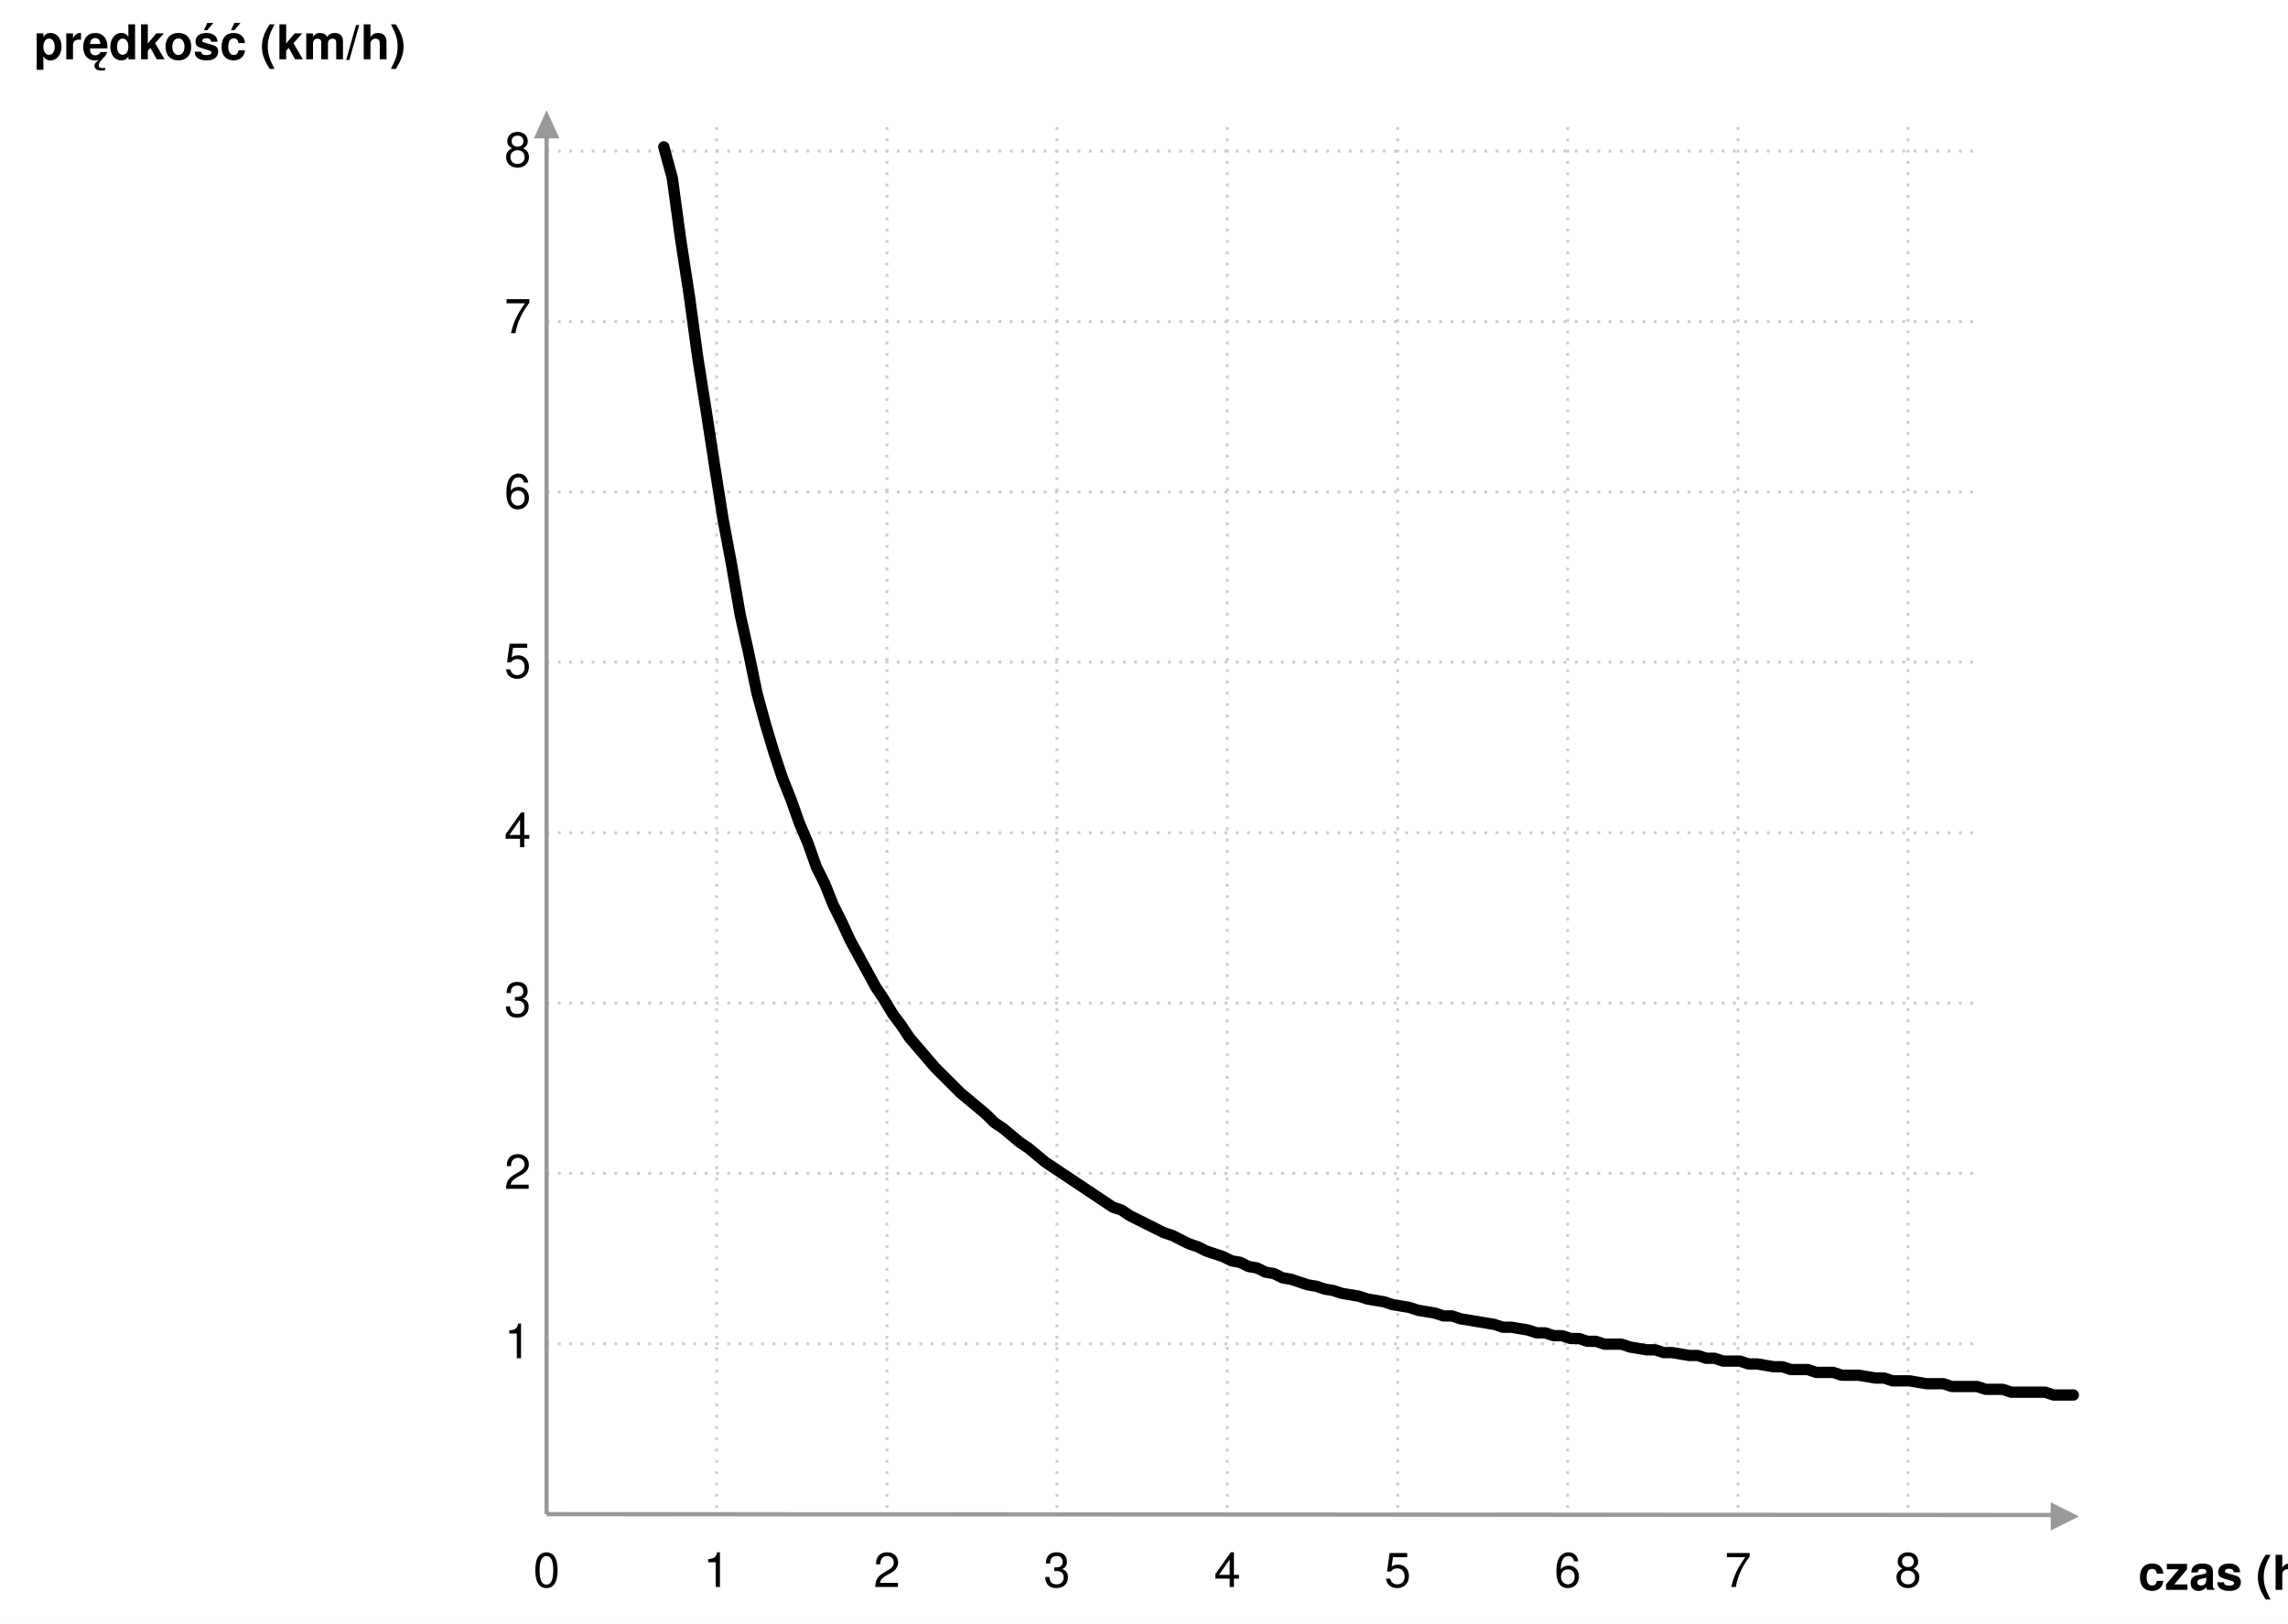
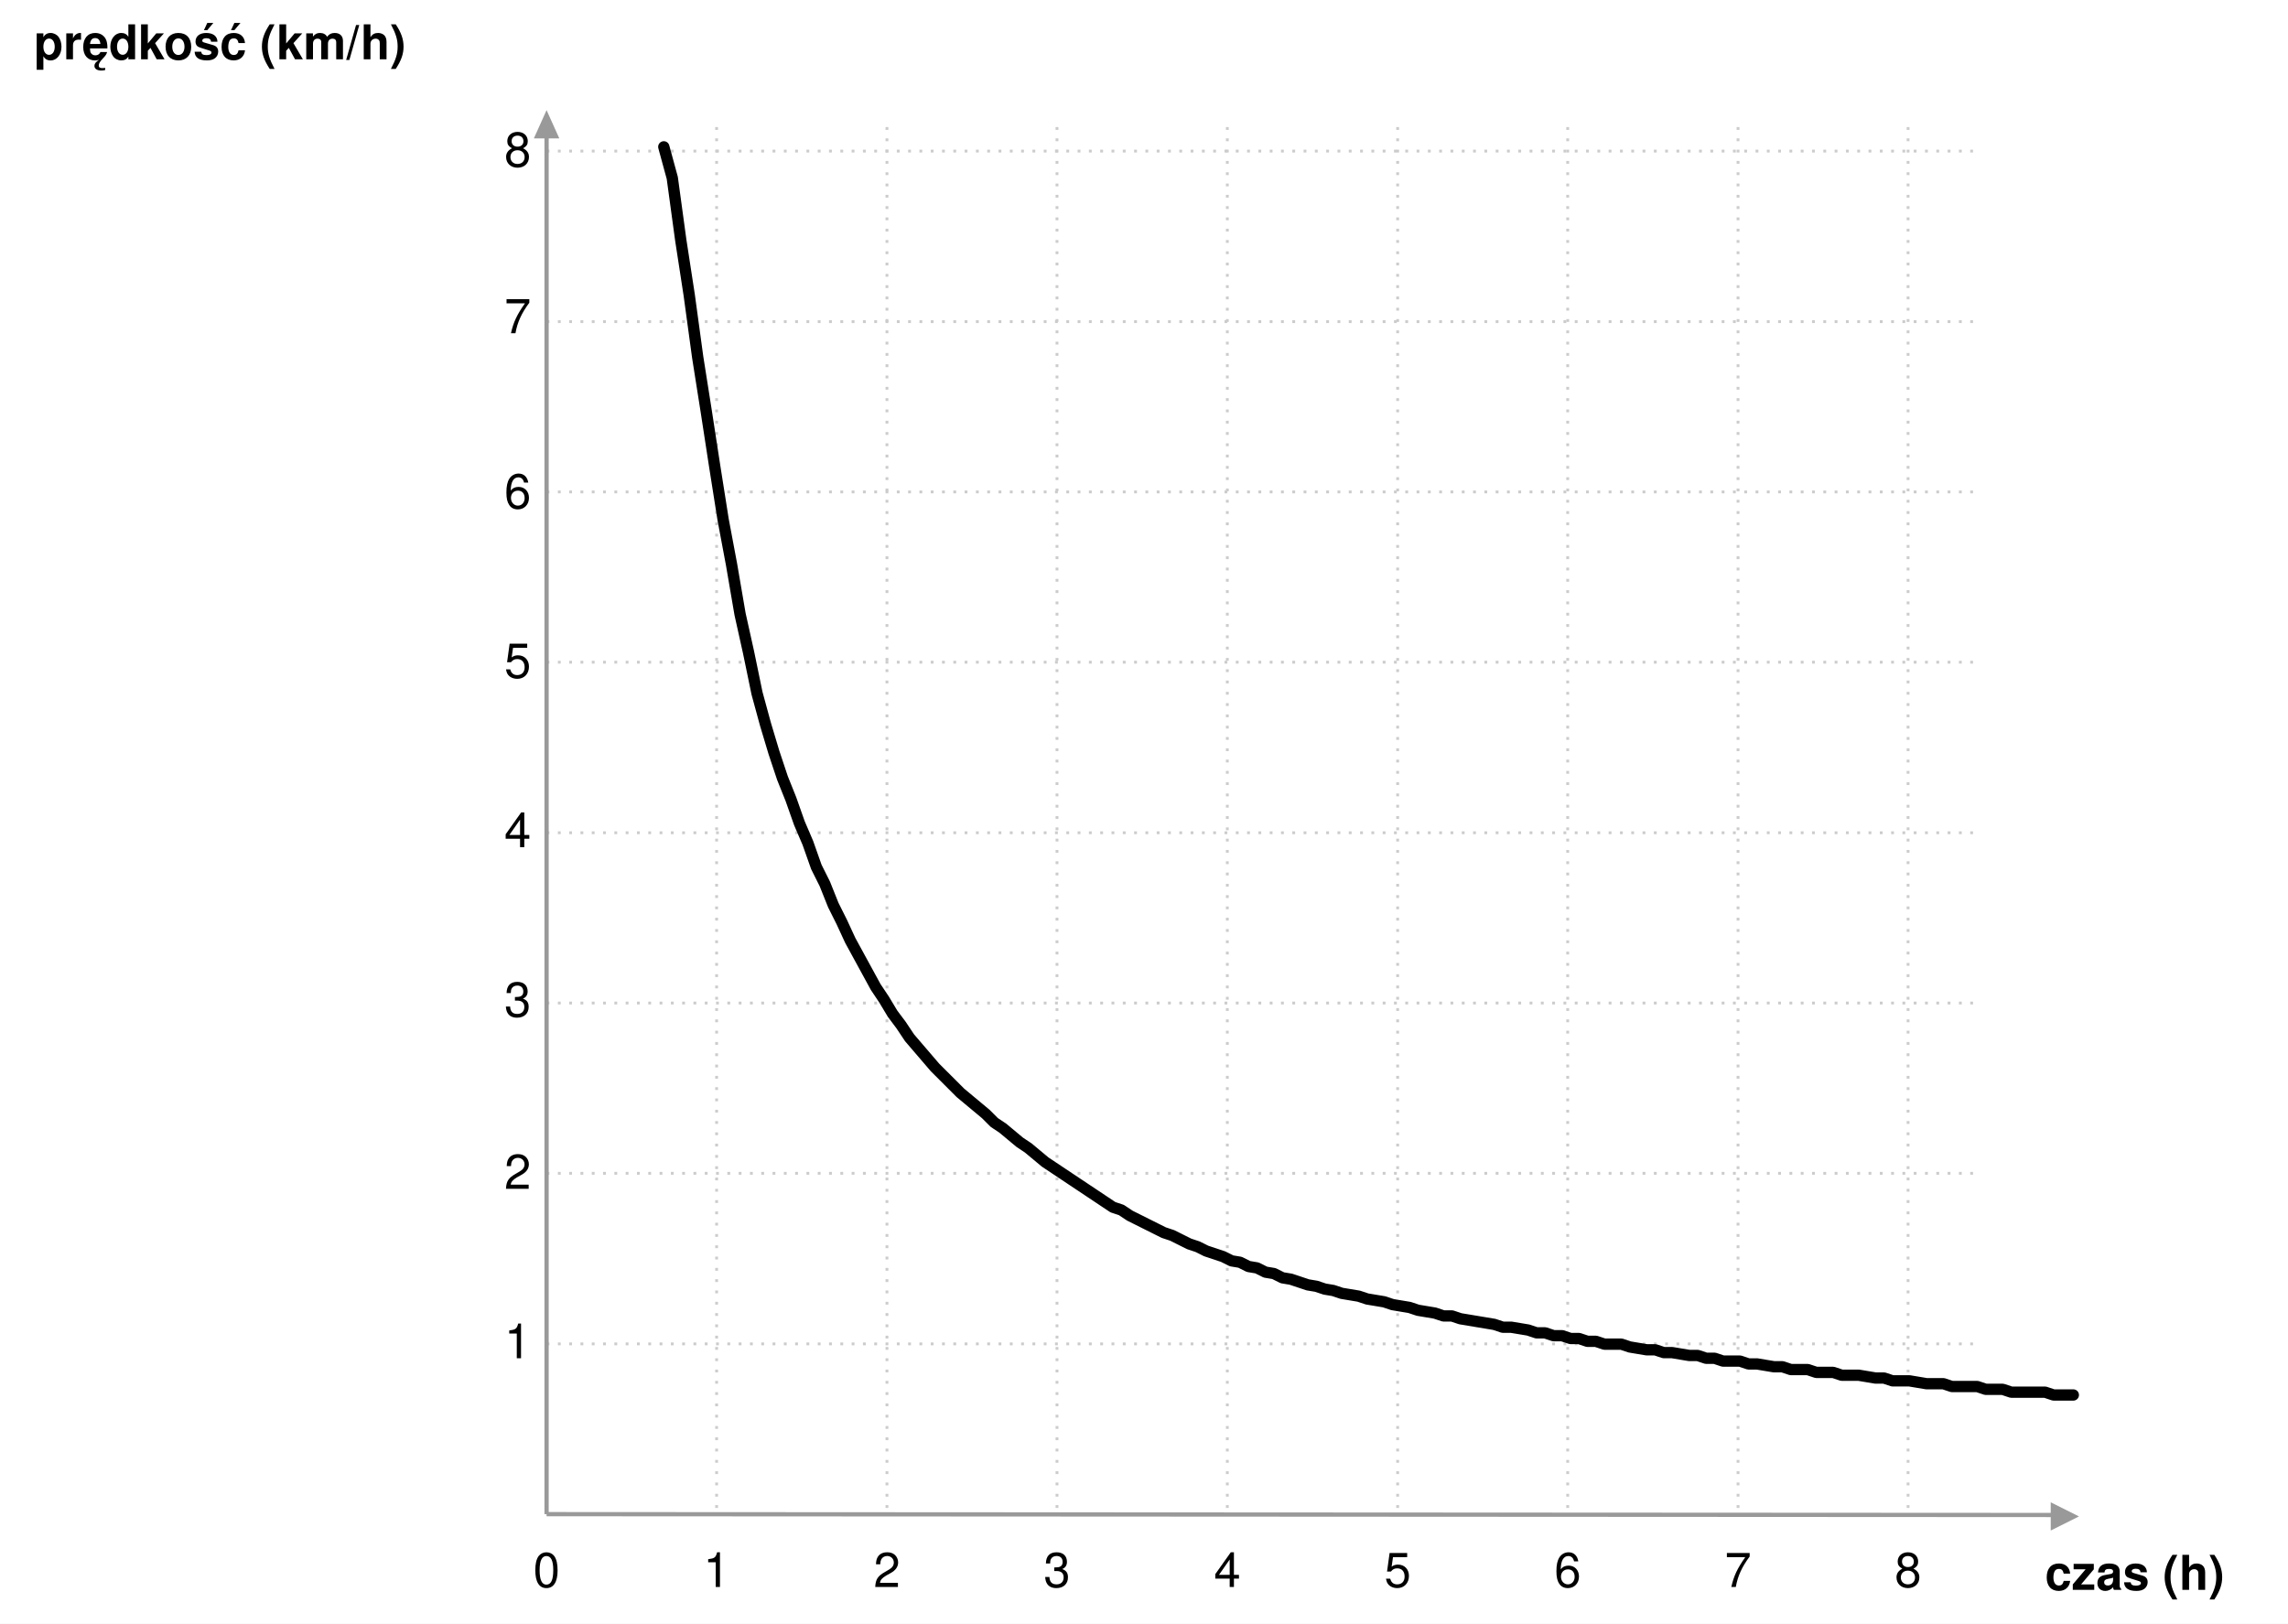
<svg xmlns="http://www.w3.org/2000/svg" width="810" height="575" viewBox="0 0 810 575">
  <rect x="0" y="0" width="810" height="575" fill="#fff" />
  <g stroke="#ccc" stroke-width="1" stroke-dasharray="1,3">
    <line x1="253.7" y1="45" x2="253.7" y2="536.2" />
    <line x1="314.0" y1="45" x2="314.0" y2="536.2" />
    <line x1="374.2" y1="45" x2="374.2" y2="536.2" />
    <line x1="434.5" y1="45" x2="434.5" y2="536.2" />
    <line x1="494.8" y1="45" x2="494.8" y2="536.2" />
    <line x1="555.0" y1="45" x2="555.0" y2="536.2" />
    <line x1="615.3" y1="45" x2="615.3" y2="536.2" />
    <line x1="675.5" y1="45" x2="675.5" y2="536.2" />
    <line x1="193.5" y1="475.9" x2="700" y2="475.9" />
    <line x1="193.5" y1="415.5" x2="700" y2="415.5" />
    <line x1="193.5" y1="355.2" x2="700" y2="355.2" />
    <line x1="193.5" y1="294.9" x2="700" y2="294.9" />
    <line x1="193.5" y1="234.5" x2="700" y2="234.5" />
    <line x1="193.5" y1="174.2" x2="700" y2="174.2" />
    <line x1="193.5" y1="113.9" x2="700" y2="113.9" />
    <line x1="193.5" y1="53.5" x2="700" y2="53.5" />
  </g>
  <line x1="193.5" y1="536.2" x2="193.5" y2="42" stroke="#999" stroke-width="1.5" />
  <path d="M193.5,39 L189,49 L198,49 Z" fill="#999" />
  <line x1="193.5" y1="536.2" x2="732" y2="536.5" stroke="#999" stroke-width="1.5" />
  <path d="M736,537 L726,532 L726,542 Z" fill="#999" />
  <path d="M235.0,52.0 L238.0,63.0 L241.0,85.0 L244.0,104.5 L247.0,126.5 L250.0,145.5 L253.0,165.0 L256.0,184.0 L259.0,200.0 L262.0,217.5 L265.0,231.0 L268.0,245.5 L271.0,256.5 L274.0,266.5 L277.0,275.5 L280.0,283.0 L283.0,291.5 L286.0,298.5 L289.0,307.0 L292.0,313.0 L295.0,320.5 L298.0,326.5 L301.0,333.0 L304.0,338.5 L307.0,344.0 L310.0,349.5 L313.0,354.0 L316.0,359.0 L319.0,363.0 L322.0,367.5 L325.0,371.0 L328.0,374.5 L331.0,378.0 L334.0,381.0 L337.0,384.0 L340.0,387.0 L343.0,389.5 L346.0,392.0 L349.0,394.5 L352.0,397.5 L355.0,399.5 L358.0,402.0 L361.0,404.5 L364.0,406.5 L367.0,409.0 L370.0,411.5 L373.0,413.5 L376.0,415.5 L379.0,417.5 L382.0,419.5 L385.0,421.5 L388.0,423.5 L391.0,425.5 L394.0,427.5 L397.0,428.5 L400.0,430.5 L403.0,432.0 L406.0,433.5 L409.0,435.0 L412.0,436.5 L415.0,437.5 L418.0,439.0 L421.0,440.5 L424.0,441.5 L427.0,443.0 L430.0,444.0 L433.0,445.0 L436.0,446.5 L439.0,447.0 L442.0,448.5 L445.0,449.0 L448.0,450.5 L451.0,451.0 L454.0,452.5 L457.0,453.0 L460.0,454.0 L463.0,455.0 L466.0,455.5 L469.0,456.5 L472.0,457.0 L475.0,458.0 L478.0,458.5 L481.0,459.0 L484.0,460.0 L487.0,460.5 L490.0,461.0 L493.0,462.0 L496.0,462.5 L499.0,463.0 L502.0,464.0 L505.0,464.5 L508.0,465.0 L511.0,466.0 L514.0,466.0 L517.0,467.0 L520.0,467.5 L523.0,468.0 L526.0,468.5 L529.0,469.0 L532.0,470.0 L535.0,470.0 L538.0,470.5 L541.0,471.0 L544.0,472.0 L547.0,472.0 L550.0,473.0 L553.0,473.0 L556.0,474.0 L559.0,474.0 L562.0,475.0 L565.0,475.0 L568.0,476.0 L571.0,476.0 L574.0,476.0 L577.0,477.0 L580.0,477.5 L583.0,478.0 L586.0,478.0 L589.0,479.0 L592.0,479.0 L595.0,479.5 L598.0,480.0 L601.0,480.0 L604.0,481.0 L607.0,481.0 L610.0,482.0 L613.0,482.0 L616.0,482.0 L619.0,483.0 L622.0,483.0 L625.0,483.5 L628.0,484.0 L631.0,484.0 L634.0,485.0 L637.0,485.0 L640.0,485.0 L643.0,486.0 L646.0,486.0 L649.0,486.0 L652.0,487.0 L655.0,487.0 L658.0,487.0 L661.0,487.5 L664.0,488.0 L667.0,488.0 L670.0,489.0 L673.0,489.0 L676.0,489.0 L679.0,489.5 L682.0,490.0 L685.0,490.0 L688.0,490.0 L691.0,491.0 L694.0,491.0 L697.0,491.0 L700.0,491.0 L703.0,492.0 L706.0,492.0 L709.0,492.0 L712.0,493.0 L715.0,493.0 L718.0,493.0 L721.0,493.0 L724.0,493.0 L727.0,494.0 L730.0,494.0 L733.0,494.0 L734.0,494.0" fill="none" stroke="#000" stroke-width="4" stroke-linecap="round" stroke-linejoin="round" />
  <g font-family="Helvetica,Arial,sans-serif" font-size="17" fill="#000" text-anchor="end">
    <text x="188" y="59">8</text>
    <text x="188" y="118">7</text>
    <text x="188" y="180">6</text>
    <text x="188" y="240">5</text>
    <text x="188" y="300">4</text>
    <text x="188" y="360">3</text>
    <text x="188" y="421">2</text>
    <text x="188" y="481">1</text>
  </g>
  <g font-family="Helvetica,Arial,sans-serif" font-size="17" fill="#000" text-anchor="middle">
    <text x="193.5" y="562">0</text>
    <text x="253.7" y="562">1</text>
    <text x="314.0" y="562">2</text>
    <text x="374.2" y="562">3</text>
    <text x="434.5" y="562">4</text>
    <text x="494.8" y="562">5</text>
    <text x="555.0" y="562">6</text>
    <text x="615.3" y="562">7</text>
    <text x="675.5" y="562">8</text>
  </g>
  <text x="12" y="21" font-family="Helvetica,Arial,sans-serif" font-size="17" font-weight="bold" fill="#000">prędkość (km/h)</text>
-   <text x="757" y="563" font-family="Helvetica,Arial,sans-serif" font-size="17" font-weight="bold" fill="#000">czas (h)</text>
+   <text x="724" y="563" font-family="Helvetica,Arial,sans-serif" font-size="17" font-weight="bold" fill="#000">czas (h)</text>
</svg>
